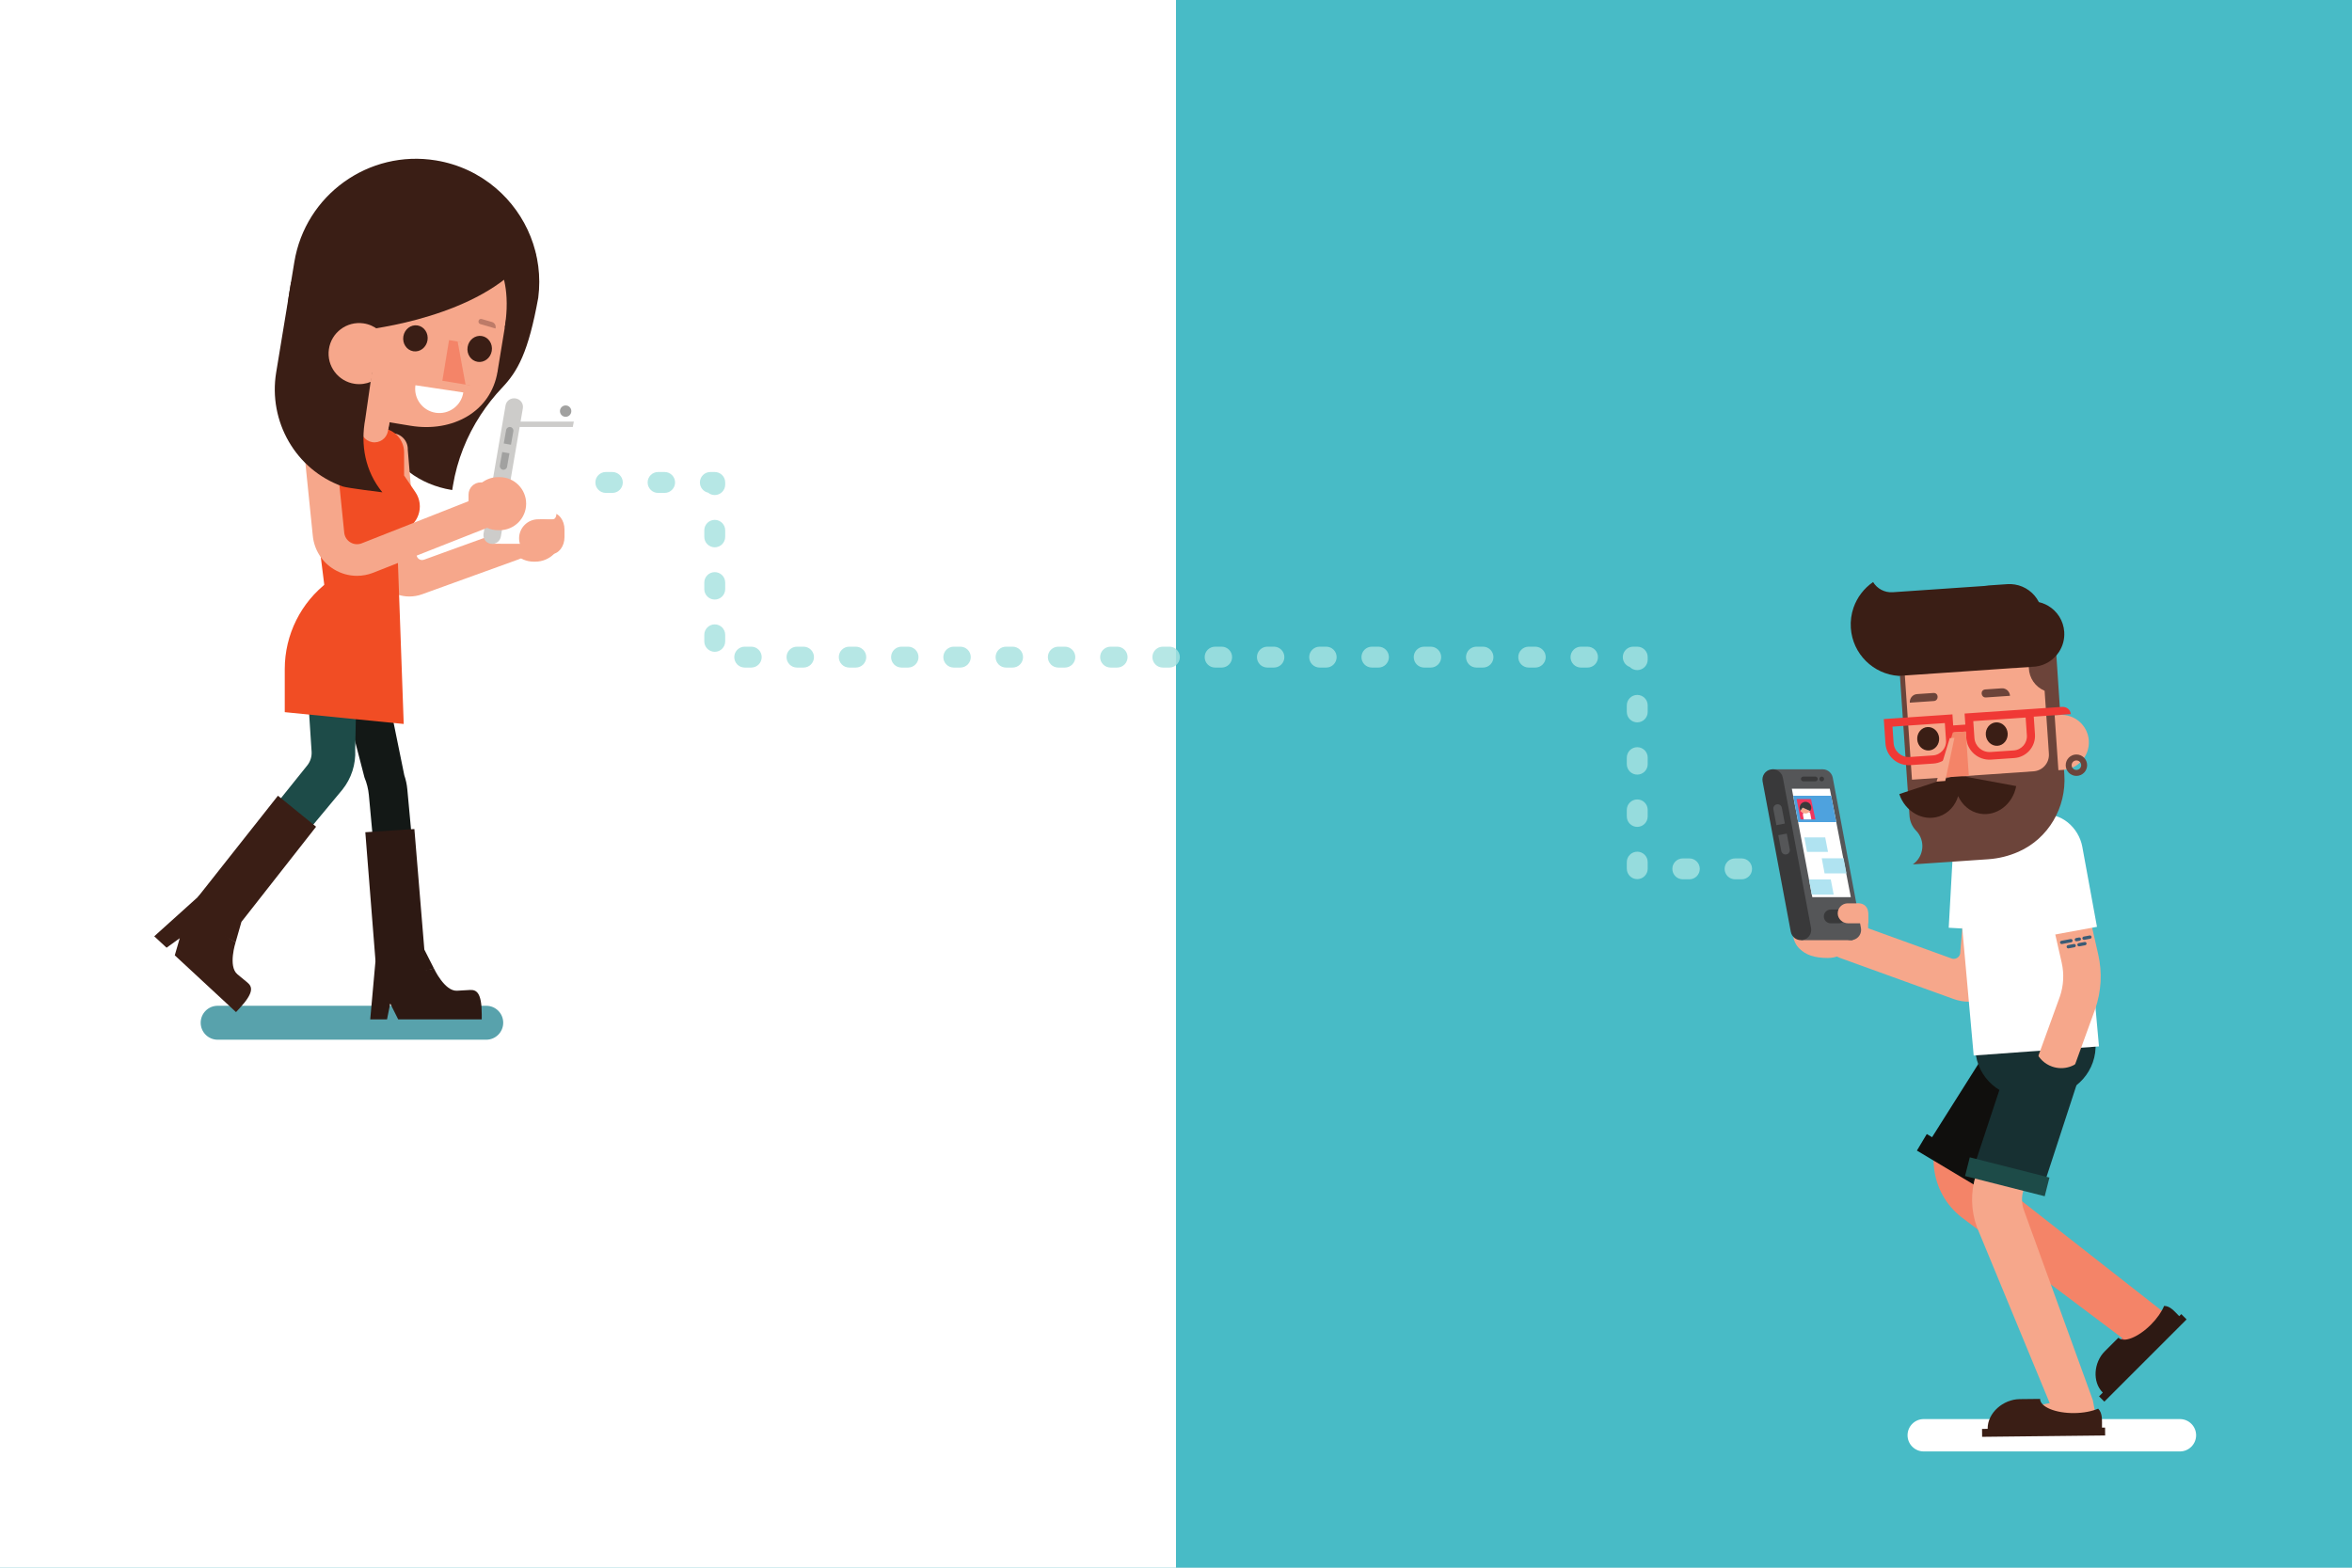
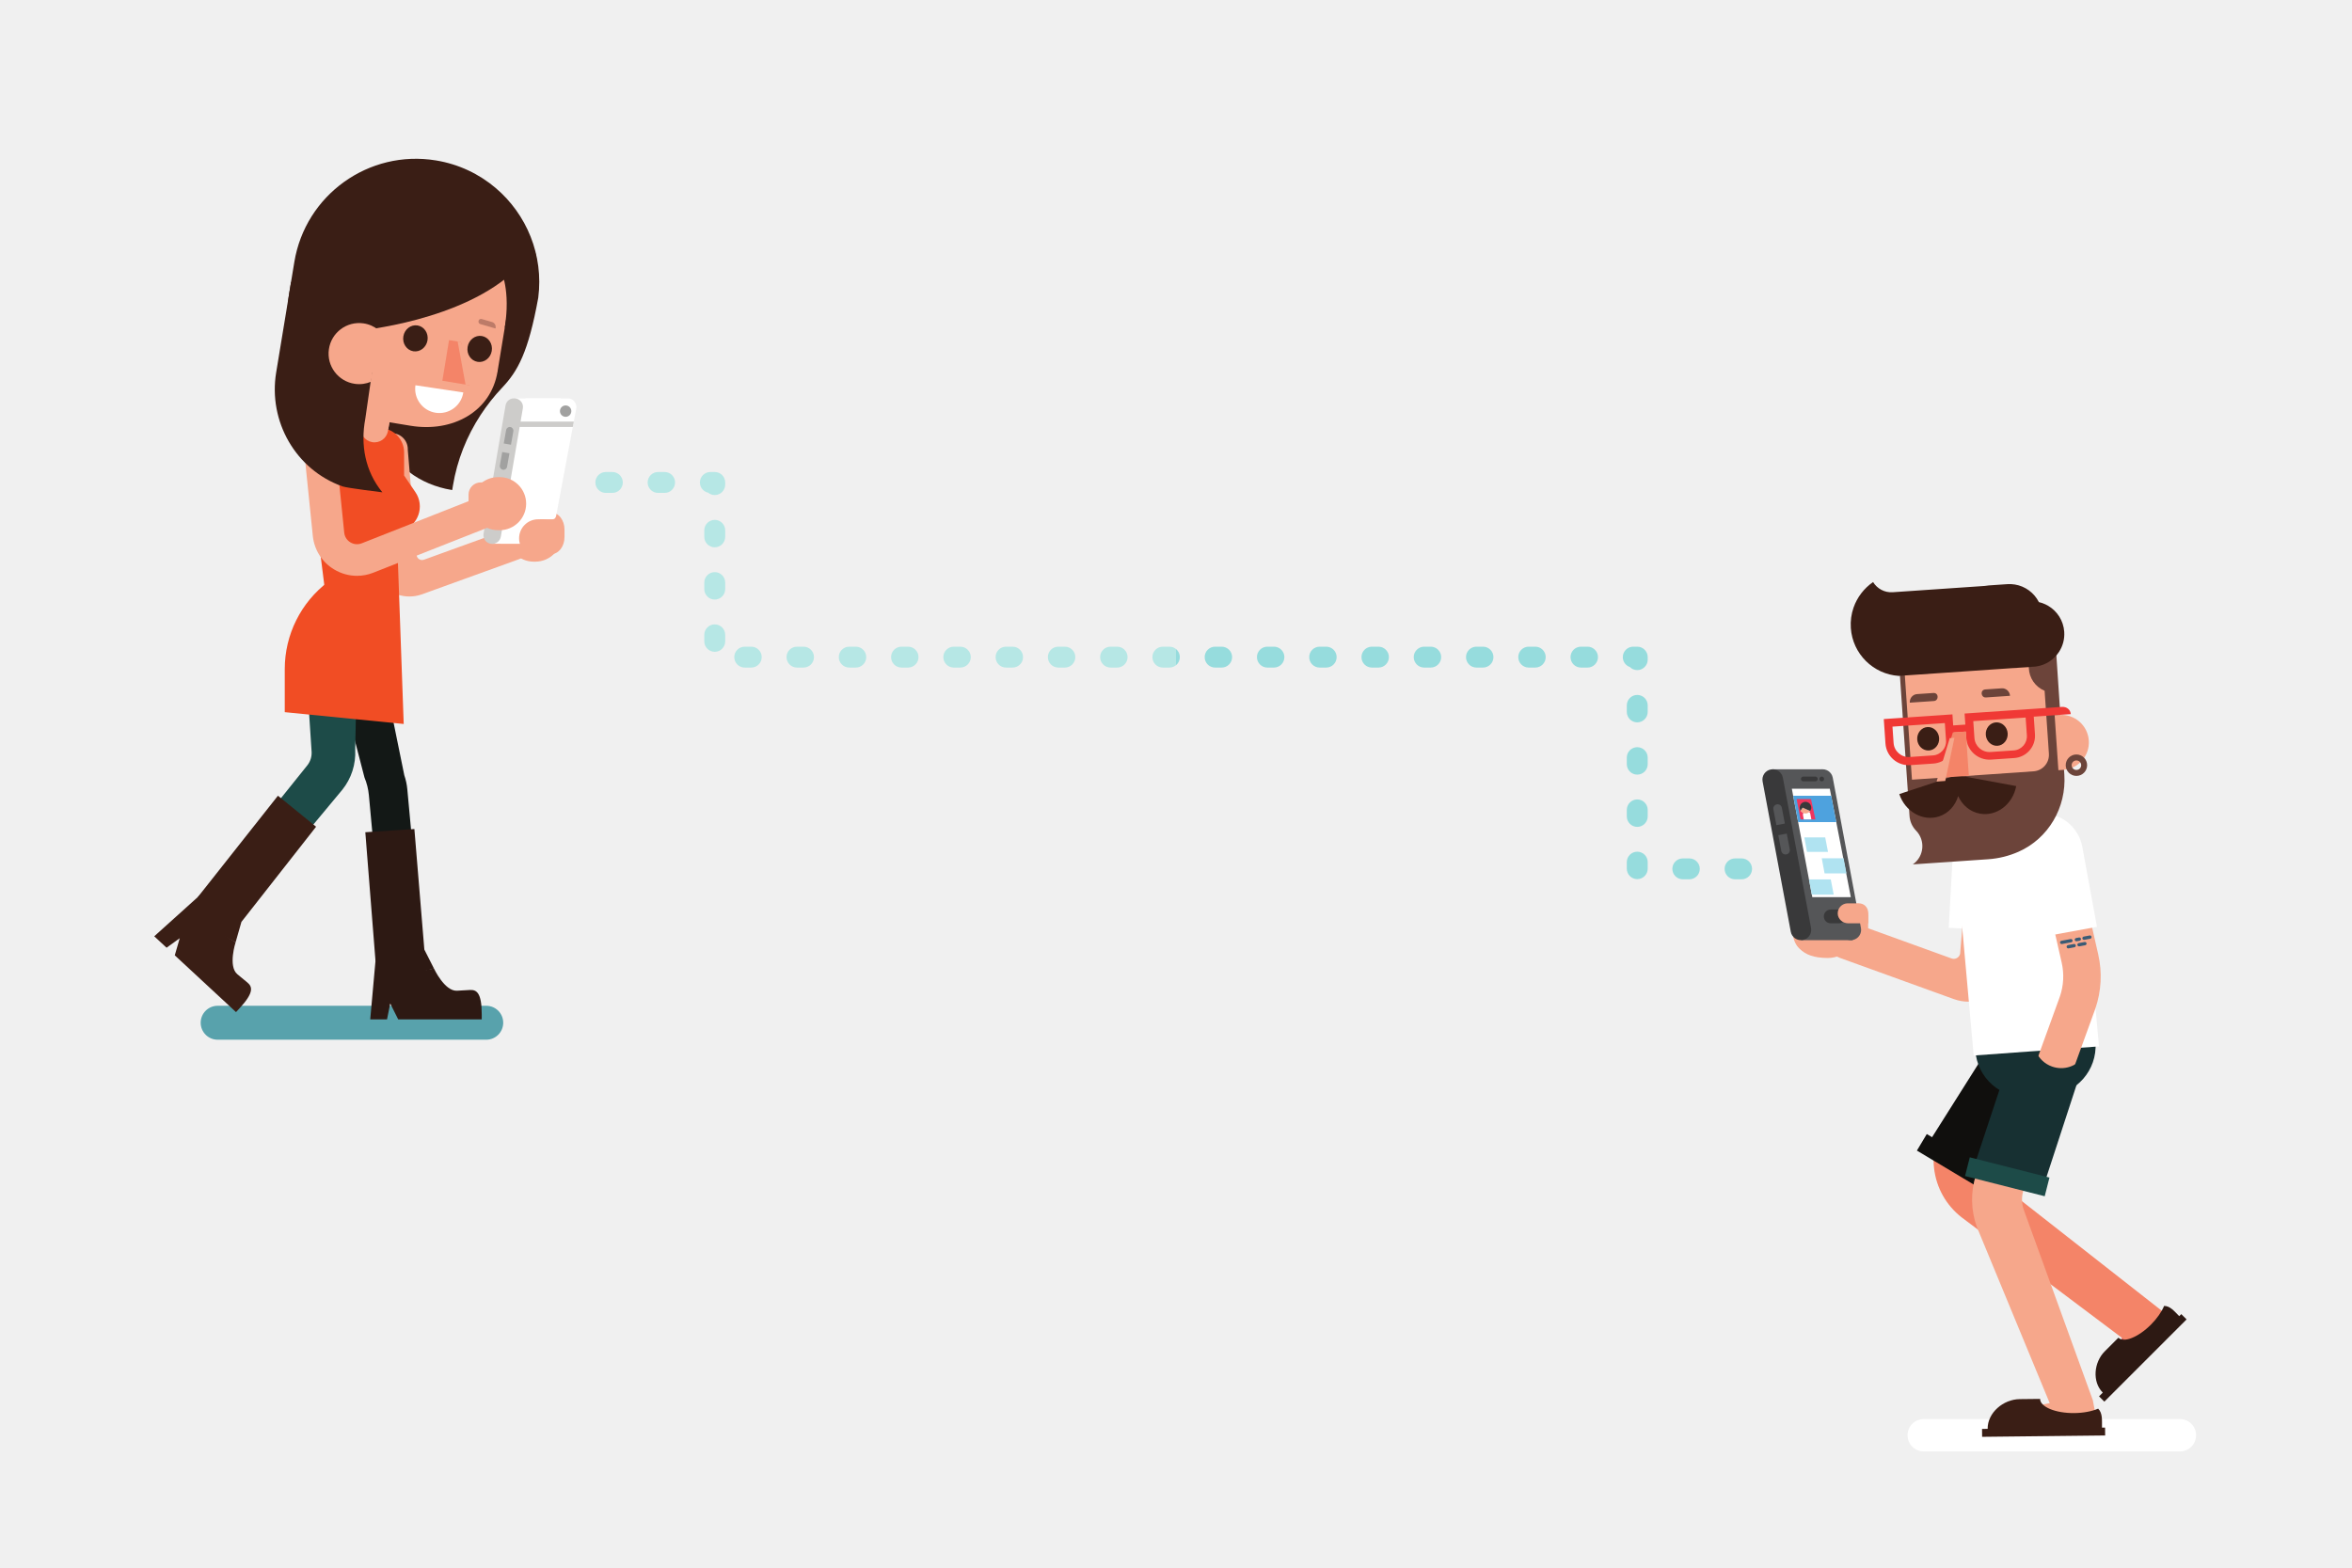
<svg xmlns="http://www.w3.org/2000/svg" viewBox="0 0 2400 1600" height="1600" width="2400" xml:space="preserve" id="svg2" version="1.1">
  <defs id="defs6" />
  <g transform="matrix(1.333333,0,0,-1.333333,0,1600)" id="g10">
    <g transform="scale(0.1)" id="g12">
      <g transform="scale(1.10429)" id="g14">
-         <path id="path16" style="fill:#48bbc6;fill-opacity:1;fill-rule:nonzero;stroke:none" d="M 16300,0 H 0 V 10866.7 H 16300 V 0" />
+         <path id="path16" style="fill:#none;fill-opacity:0;fill-rule:nonzero;stroke:none" d="M 16300,0 H 0 V 10866.7 H 16300 V 0" />
      </g>
-       <path id="path18" style="fill:#ffffff;fill-opacity:1;fill-rule:nonzero;stroke:none" d="M 0,0 H 9000 V 12000 H 0 Z" />
+       <path id="path18" style="fill:none;fill-opacity:1;fill-rule:nonzero;stroke:none" d="M 0,0 H 9000 V 12000 H 0 Z" />
      <path id="path20" style="fill:#96dcdd;fill-opacity:1;fill-rule:nonzero;stroke:none" d="m 13328.6,5269.23 h -50 c -44.2,0 -80,35.82 -80,80 0,44.18 35.8,80 80,80 h 50 c 44.2,0 80,-35.82 80,-80 0,-44.18 -35.8,-80 -80,-80 m -400,0 h -50 c -44.2,0 -80,35.82 -80,80 0,44.18 35.8,80 80,80 h 50 c 44.2,0 80,-35.82 80,-80 0,-44.18 -35.8,-80 -80,-80 m -398.6,1.37 c -44.2,0 -80,35.83 -80,80.01 v 50 c 0,44.17 35.8,80 80,80 44.2,0 80,-35.83 80,-80 v -50 c 0,-44.18 -35.8,-80.01 -80,-80.01 m 0,400.01 c -44.2,0 -80,35.82 -80,79.99 v 50 c 0,44.19 35.8,80.01 80,80.01 44.2,0 80,-35.82 80,-80.01 v -50 c 0,-44.17 -35.8,-79.99 -80,-79.99 m 0,400 c -44.2,0 -80,35.81 -80,80 v 50 c 0,44.18 35.8,79.99 80,79.99 44.2,0 80,-35.81 80,-79.99 v -50 c 0,-44.19 -35.8,-80 -80,-80 m 0,399.99 c -44.2,0 -80,35.82 -80,80.01 v 50 c 0,44.18 35.8,80 80,80 44.2,0 80,-35.82 80,-80 v -50 c 0,-44.19 -35.8,-80.01 -80,-80.01 m 0,400.01 c -22.3,0 -42.5,9.12 -57,23.84 -31.2,10.9 -53.6,40.6 -53.6,75.55 0,44.19 35.8,80 80,80 h 30.6 c 44.2,0 80,-35.81 80,-80 v -19.4 c 0,-44.18 -35.8,-79.99 -80,-79.99 m -380.6,19.39 h -50 c -44.2,0 -80,35.82 -80,80 0,44.19 35.8,80 80,80 h 50 c 44.2,0 80,-35.81 80,-80 0,-44.18 -35.8,-80 -80,-80 m -400,0 h -50 c -44.2,0 -80,35.82 -80,80 0,44.19 35.8,80 80,80 h 50 c 44.2,0 80,-35.81 80,-80 0,-44.18 -35.8,-80 -80,-80 m -400,0 h -50 c -44.2,0 -80,35.82 -80,80 0,44.19 35.8,80 80,80 h 50 c 44.2,0 80,-35.81 80,-80 0,-44.18 -35.8,-80 -80,-80 m -400,0 h -50 c -44.2,0 -80,35.82 -80,80 0,44.19 35.8,80 80,80 h 50 c 44.2,0 80,-35.81 80,-80 0,-44.18 -35.8,-80 -80,-80 m -400,0 h -50 c -44.2,0 -80,35.82 -80,80 0,44.19 35.8,80 80,80 h 50 c 44.2,0 80,-35.81 80,-80 0,-44.18 -35.8,-80 -80,-80 m -400,0 h -50 c -44.2,0 -80,35.82 -80,80 0,44.19 35.8,80 80,80 h 50 c 44.2,0 80,-35.81 80,-80 0,-44.18 -35.8,-80 -80,-80 m -400.01,0 h -50 c -44.18,0 -79.99,35.82 -79.99,80 0,44.19 35.81,80 79.99,80 h 50 c 44.18,0 80,-35.81 80,-80 0,-44.18 -35.82,-80 -80,-80 m -400,0 h -50 c -44.17,0 -80,35.82 -80,80 0,44.19 35.83,80 80,80 h 50 c 44.18,0 80.01,-35.81 80.01,-80 0,-44.18 -35.83,-80 -80.01,-80 M 9000,6908.04 v 123.92 c 17.94,-14.67 29.39,-36.97 29.39,-61.96 0,-24.99 -11.45,-47.29 -29.39,-61.96" />
      <path id="path22" style="fill:#b6e7e5;fill-opacity:1;fill-rule:nonzero;stroke:none" d="m 8949.4,6890 h -50 c -44.19,0 -80.01,35.82 -80.01,80 0,44.19 35.82,80 80.01,80 h 50 c 19.19,0 36.81,-6.76 50.6,-18.04 v -123.92 c -13.79,-11.27 -31.41,-18.04 -50.6,-18.04 m -400.01,0 h -50 c -44.18,0 -79.99,35.82 -79.99,80 0,44.19 35.81,80 79.99,80 h 50 c 44.19,0 80,-35.81 80,-80 0,-44.18 -35.81,-80 -80,-80 m -400,0 h -50 c -44.18,0 -79.99,35.82 -79.99,80 0,44.19 35.81,80 79.99,80 h 50 c 44.19,0 80.01,-35.81 80.01,-80 0,-44.18 -35.82,-80 -80.01,-80 m -399.99,0 h -50 c -44.19,0 -80.01,35.82 -80.01,80 0,44.19 35.82,80 80.01,80 h 50 c 44.18,0 80,-35.81 80,-80 0,-44.18 -35.82,-80 -80,-80 m -400,0 h -50 c -44.19,0 -80,35.82 -80,80 0,44.19 35.81,80 80,80 h 50 c 44.18,0 79.99,-35.81 79.99,-80 0,-44.18 -35.81,-80 -79.99,-80 m -400.01,0 h -50 c -44.18,0 -79.99,35.82 -79.99,80 0,44.19 35.81,80 79.99,80 h 50 c 44.19,0 80.01,-35.81 80.01,-80 0,-44.18 -35.82,-80 -80.01,-80 m -400,0 h -49.99 c -44.19,0 -80.01,35.82 -80.01,80 0,44.19 35.82,80 80.01,80 h 49.99 c 44.19,0 80.01,-35.81 80.01,-80 0,-44.18 -35.82,-80 -80.01,-80 m -399.99,0 h -50 c -44.19,0 -80,35.82 -80,80 0,44.19 35.81,80 80,80 h 50 c 44.18,0 79.99,-35.81 79.99,-80 0,-44.18 -35.81,-80 -79.99,-80 m -400.01,0 h -50 c -44.18,0 -79.99,35.82 -79.99,80 0,44.19 35.81,80 79.99,80 h 50 c 44.19,0 80,-35.81 80,-80 0,-44.18 -35.81,-80 -80,-80 M 5470,7010.6 c -44.19,0 -80,35.82 -80,80 v 50 c 0,44.19 35.81,80.01 80,80.01 44.18,0 80,-35.82 80,-80.01 v -50 c 0,-44.18 -35.82,-80 -80,-80 m 0,400.01 c -44.19,0 -80,35.81 -80,79.99 v 50 c 0,44.19 35.81,80 80,80 44.18,0 80,-35.81 80,-80 v -50 c 0,-44.18 -35.82,-79.99 -80,-79.99 m 0,399.99 c -44.19,0 -80,35.82 -80,80.01 v 50 c 0,44.18 35.81,79.99 80,79.99 44.18,0 80,-35.81 80,-79.99 v -50 c 0,-44.19 -35.82,-80.01 -80,-80.01 m 0,400 c -19.31,0 -37.03,6.85 -50.85,18.24 -35.9,7.88 -62.78,39.87 -62.78,78.14 0,44.19 35.82,80 80.01,80 H 5470 c 44.18,0 80,-35.81 80,-80 v -16.38 c 0,-44.18 -35.82,-80 -80,-80 m -383.62,16.38 h -50 c -44.19,0 -80,35.82 -80,80 0,44.19 35.81,80 80,80 h 50 c 44.18,0 80,-35.81 80,-80 0,-44.18 -35.82,-80 -80,-80 m -400,0 h -50.01 c -44.18,0 -79.99,35.82 -79.99,80 0,44.19 35.81,80 79.99,80 h 50.01 c 44.18,0 80,-35.81 80,-80 0,-44.18 -35.82,-80 -80,-80" />
      <g transform="scale(1.0311)" id="g24">
        <path id="path26" style="fill:#ffffff;fill-opacity:1;fill-rule:nonzero;stroke:none" d="m 16300,983.126 c 0,-66.336 -53.8,-120.162 -120.2,-120.162 h -1901.3 c -66.4,0 -120.2,53.826 -120.2,120.162 0,66.434 53.8,120.164 120.2,120.164 h 1901.3 c 66.4,0 120.2,-53.73 120.2,-120.164" />
      </g>
      <path id="path28" style="fill:#ffffff;fill-opacity:1;fill-rule:nonzero;stroke:none" d="m 15232.3,5774.99 c -148.6,8.27 -275.7,-105.46 -284,-254.03 l -34.6,-622.5 538,-29.93 34.6,622.5 c 8.3,148.57 -105.5,275.7 -254,283.96" />
      <path id="path30" style="fill:#f6a78b;fill-opacity:1;fill-rule:nonzero;stroke:none" d="m 15066.5,4332.49 c -38.5,0 -77.3,6.64 -114.6,20.14 L 14082,4667.4 c -74.4,26.94 -112.9,109.13 -86,183.57 26.9,74.45 109.1,112.98 183.6,86.02 l 755.7,-273.57 c 21.6,-7.81 38.3,0.75 46.3,6.59 7.9,5.82 21.2,19.03 20.4,42.05 l 78.9,940.14 c -2.8,79.11 59,145.56 138.1,148.4 79.1,3 145.6,-58.98 148.4,-138.11 l 35.3,-981.34 c 4,-111.91 -47.6,-218.1 -138.1,-284.05 -58.4,-42.58 -127.9,-64.6 -198.1,-64.61" />
      <g transform="scale(1.02058)" id="g32">
        <path id="path34" style="fill:#ce5c5a;fill-opacity:1;fill-rule:nonzero;stroke:none" d="m 16161.8,1929.68 -224.6,-154.52 -117.1,-248.19 35.2,-124.05 444.7,393.31 -138.2,133.45" />
      </g>
      <path id="path36" style="fill:#f6a78b;fill-opacity:1;fill-rule:nonzero;stroke:none" d="m 15710.9,1264.6 -205.4,-40.9 -31.1,-125 h 468.3 v 149.2 l -231.8,16.7" />
      <g transform="scale(1.01653)" id="g38">
        <path id="path40" style="fill:#f48468;fill-opacity:1;fill-rule:nonzero;stroke:none" d="m 16088.5,1645.59 -1321,993.15 c -116,91.03 -189.5,221.87 -206.6,368.43 -17.3,146.56 24,290.83 115.9,406.23 l 446.6,560.43 294.1,-234.35 -446.6,-560.41 c -29,-36.4 -42,-81.92 -36.6,-128.15 5.4,-46.24 28.6,-87.51 65.2,-116.23 L 16300,1915.33 16088.5,1645.59" />
      </g>
      <g transform="scale(1.02663)" id="g42">
        <path id="path44" style="fill:#2d1913;fill-opacity:1;fill-rule:nonzero;stroke:none" d="m 16245.3,1875.37 c -36.5,36.33 -66.7,75.82 -112.8,76.61 -17.9,-43.49 -52,-93.37 -98.2,-139.73 -93.9,-93.9 -202.5,-137.54 -242.6,-97.51 l -101.8,-101.79 c -80.9,-80.94 -95.4,-226.66 -14.6,-307.51 l -27.9,-27.95 39.4,-39.45 613.2,613.17 -39.4,39.45 -15.3,-15.29" />
      </g>
      <path id="path46" style="fill:#100f0d;fill-opacity:1;fill-rule:nonzero;stroke:none" d="m 15695.7,3700.81 -521.3,209.14 -388.1,-614.67 -40.4,24.16 -75.7,-126.66 539.9,-322.76 75.7,126.67 -35.3,21.07 445.2,683.05" />
      <path id="path48" style="fill:#f6a78b;fill-opacity:1;fill-rule:nonzero;stroke:none" d="m 16037,1175.6 -20.6,107.1 -527.9,1455.49 c -17.5,48.02 -18.5,101.27 -3,149.95 l 273.9,859.39 -364.2,116.08 -273.9,-859.39 c -41,-128.67 -38.2,-269.44 7.8,-396.39 l 592.1,-1432.23 h 315.8" />
      <path id="path50" style="fill:#173032;fill-opacity:1;fill-rule:nonzero;stroke:none" d="m 15385.4,3909.95 -300.2,-906.64 537.3,-133.29 278.2,852.18 -515.3,187.75" />
      <path id="path52" style="fill:#1d4b48;fill-opacity:1;fill-rule:nonzero;stroke:none" d="m 15648.3,2843.2 -609.7,154.86 36.3,143.03 609.7,-154.86 -36.3,-143.03" />
      <path id="path54" style="fill:#173032;fill-opacity:1;fill-rule:nonzero;stroke:none" d="m 16037.1,4019.3 c 13.7,-211.25 -146.5,-393.54 -357.8,-407.16 l -154.7,-9.98 c -211.2,-13.62 -393.5,146.59 -407.2,357.83 -13.6,211.25 146.6,393.54 357.9,407.16 l 154.7,9.98 c 211.2,13.62 393.5,-146.59 407.1,-357.83" />
      <path id="path56" style="fill:#ffffff;fill-opacity:1;fill-rule:nonzero;stroke:none" d="m 15428,5788.2 c -264.8,-19.26 -463.8,-249.51 -444.6,-514.29 l 121.4,-1353.49 958.8,69.72 -121.3,1353.5 c -19.3,264.77 -249.5,463.81 -514.3,444.56" />
      <path id="path58" style="fill:#f6a78b;fill-opacity:1;fill-rule:nonzero;stroke:none" d="m 13957.3,4864.96 c 0,-84.44 -52.9,-152.9 -118.2,-152.9 -65.4,0 -118.3,68.46 -118.3,152.9 v 67.43 c 0,84.45 52.9,152.9 118.3,152.9 65.3,0 118.2,-68.45 118.2,-152.9 v -67.43" />
      <path id="path60" style="fill:#f6a78b;fill-opacity:1;fill-rule:nonzero;stroke:none" d="m 15568.2,3304.74 c -10.8,1.01 -21.7,3.27 -32.4,6.87 -75.1,25.23 -115.4,106.51 -90.2,181.55 l 319,879.11 c 28.5,83.62 33.2,172.73 13.8,258.29 l -184,809.05 c -17.6,77.19 30.8,154.01 108,171.56 77.1,17.54 154,-30.79 171.5,-107.99 l 184,-809.05 c 31.3,-137.37 23.7,-280.45 -21.7,-413.77 l -318.9,-878.53 c -21.6,-64.31 -84.4,-103.18 -149.1,-97.09" />
      <path id="path62" style="fill:#ffffff;fill-opacity:1;fill-rule:nonzero;stroke:none" d="m 15624.7,5760.24 c -146.3,-26.81 -245.6,-192.22 -218.8,-338.58 l 112.4,-613.26 530,97.1 -112.4,613.26 c -26.8,146.35 -164.8,268.29 -311.2,241.48" />
      <path id="path64" style="fill:#f6a78b;fill-opacity:1;fill-rule:nonzero;stroke:none" d="m 14980.3,5970.66 -195.9,-230.61 427.3,29.21 z" />
      <path id="path66" style="fill:#f6a78b;fill-opacity:1;fill-rule:nonzero;stroke:none" d="m 15712.9,7034.72 -1163.4,-79.53 7.5,-109.47 57.8,-845.26 147.6,10.09 1015.8,69.44 -65.3,954.73" />
      <path id="path68" style="fill:#3a1e15;fill-opacity:1;fill-rule:nonzero;stroke:none" d="m 14840.3,6350.81 c 3.4,-49.47 -31.4,-92.13 -77.7,-95.3 -46.2,-3.16 -86.5,34.38 -89.9,83.84 -3.3,49.47 31.4,92.13 77.7,95.3 46.3,3.16 86.5,-34.38 89.9,-83.84" />
      <path id="path70" style="fill:#3a1e15;fill-opacity:1;fill-rule:nonzero;stroke:none" d="m 15364.9,6386.67 c 3.4,-49.47 -31.4,-92.13 -77.6,-95.29 -46.3,-3.17 -86.6,34.37 -89.9,83.84 -3.4,49.46 31.3,92.13 77.6,95.29 46.3,3.16 86.5,-34.37 89.9,-83.84" />
      <path id="path72" style="fill:#6c443a;fill-opacity:1;fill-rule:nonzero;stroke:none" d="m 14794.8,6695.41 -123.9,-8.47 c -32.7,-2.24 -57.3,-31.59 -55,-65.55 l 184.2,12.59 c 38.3,2.62 38.4,60.58 0.1,61.54 -1.8,0.05 -3.6,0.01 -5.4,-0.11" />
      <path id="path74" style="fill:#6c443a;fill-opacity:1;fill-rule:nonzero;stroke:none" d="m 15319.4,6731.27 -123.9,-8.47 c -1.8,-0.12 -3.6,-0.33 -5.3,-0.62 -37.9,-6.17 -29.8,-63.57 8.4,-60.95 l 184.3,12.59 c -2.4,33.97 -30.8,59.69 -63.5,57.45" />
      <path id="path76" style="fill:#6c443a;fill-opacity:1;fill-rule:nonzero;stroke:none" d="m 15526.4,6894.31 c 0.4,0.26 0.4,-2.69 0.5,-7.83 2.5,-76.17 49.2,-143.95 119.4,-173.43 l 1.2,-0.51 28,-409 4.8,-73.45 c 4.6,-69.62 -48.2,-129.8 -117.8,-134.27 h -0.1 l -546.6,-37.69 c -1,6.25 -62,-4.24 -62,-4.24 l -321.4,-21.98 -63.2,924.62 -37.5,-2.56 0.2,-3.7 27.7,-405.41 4.3,-62.26 16.1,-236.35 4.4,-63.56 12.7,-186.58 16,-233.93 0.6,-8.14 c 2.8,-41.72 20.3,-81.12 49.2,-111.3 l 1.8,-1.91 c 71.8,-74.88 60.4,-196.03 -24.1,-256.22 l -1.6,-1.15 c 0,0 264,17.77 444.6,30.34 l 2,0.19 130,8.88 c 81.7,5.59 160.1,25.44 232.4,57.46 229.4,101.56 367.2,339.86 350.5,590.21 l -64.5,965.62 -207.6,-141.85" />
      <path id="path78" style="fill:#3a1e15;fill-opacity:1;fill-rule:nonzero;stroke:none" d="m 14983.8,6065.36 c -0.4,1.38 -8.9,1.64 -8.9,1.64 0,0 -8.3,-1.4 -8.5,-2.83 l -430.9,-142.42 c 44.7,-135.29 181,-211.88 304.5,-171.08 72.6,24 124.5,83.29 145.9,155.58 31.1,-68.7 90.6,-120.37 165.8,-134.27 127.9,-23.62 252.5,70.82 278.4,210.93 l -446.3,82.45" />
      <path id="path80" style="fill:#3a1e15;fill-opacity:1;fill-rule:nonzero;stroke:none" d="m 15421.7,6886.57 142.8,9.77 c 5.5,0.37 10.9,0.97 16.2,1.68 l -175.3,-11.98 c 5.4,0.02 10.8,0.16 16.3,0.53" />
      <path id="path82" style="fill:#3a1e15;fill-opacity:1;fill-rule:nonzero;stroke:none" d="m 15674.8,7362.8 c -6.9,4.05 -13.9,7.77 -21.2,11.15 -15.9,7.44 -32.6,13.26 -50,17.25 -35.8,70.86 -103.9,121.71 -183.8,134.65 -18.6,3.02 -37.8,4.05 -57.4,2.71 l -14.1,-0.97 -128.8,-8.8 c -10.1,-0.69 -20,-2.04 -29.7,-3.88 l -366.1,-25.03 -92.6,-6.32 -16.1,-1.1 -229.8,-15.72 c -62.8,-4.29 -119.7,27.63 -150.3,77.89 -69,-47.42 -121.8,-115.9 -149.6,-195.63 -16.9,-48.7 -24.5,-101.54 -20.8,-156.24 13.6,-199.08 172.7,-353.42 366.4,-366.5 4,-1.73 7.3,2.44 11.4,0.78 l 132.6,9.06 730.5,49.94 175.3,11.98 c 75,9.97 138.6,52.55 177.3,112.29 28.5,43.96 43.6,97.16 39.7,153.45 -5.8,85.73 -54.1,158.43 -122.9,199.04" />
      <path id="path84" style="fill:#f03935;fill-opacity:1;fill-rule:nonzero;stroke:none" d="m 15511.8,6370.91 c 4,-59.38 -41,-110.99 -100.4,-115.05 l -177.6,-12.14 c -63.7,-4.36 -119,43.9 -123.4,107.57 l -3.6,53.05 -3.7,53.44 -1.5,22.33 400.8,27.4 z m -626.2,71.99 3.6,-53.43 3.9,-56.81 c 4.1,-59.38 -40.9,-110.99 -100.3,-115.05 l -177.7,-12.15 c -63.6,-4.35 -119,43.91 -123.3,107.58 l -8.6,124.8 400.8,27.4 z m 674.8,131.13 -61.8,-4.23 -463.5,-31.68 5.8,-84.6 -93.1,-6.36 -5.7,84.6 -462.4,-31.61 -63,-4.31 3.4,-49.46 9.4,-137.6 c 6.7,-98.16 91.7,-172.29 189.9,-165.58 l 177.6,12.14 c 93.9,6.42 164.8,87.71 158.4,181.58 l -3.9,56.8 93,6.36 3.4,-49.02 c 6.7,-98.16 91.7,-172.3 189.9,-165.59 l 177.6,12.15 c 93.9,6.42 164.8,87.71 158.3,181.57 l -9.2,135.15 283.3,19.37 c -2.4,35.59 -32.7,57.73 -68.3,55.3 l -219.1,-14.98" />
      <path id="path86" style="fill:#f48468;fill-opacity:1;fill-rule:nonzero;stroke:none" d="m 14945.2,6393.3 -105.3,-347.2 c 13.4,0.92 227.8,15.57 227.8,15.57 l -23.2,338.41 -99.3,-6.78" />
      <path id="path88" style="fill:#f6a78b;fill-opacity:1;fill-rule:nonzero;stroke:none" d="m 15761.2,6527.43 -36.9,-2.53 28.7,-420.47 36.9,2.53 c 116.2,7.94 203.9,108.49 195.9,224.6 -7.9,116.12 -108.5,203.8 -224.6,195.87" />
      <path id="path90" style="fill:#f6a78b;fill-opacity:1;fill-rule:nonzero;stroke:none" d="m 14226.3,4905.96 c 0,-131.94 -106.9,-238.91 -238.9,-238.91 -211.4,0 -266.6,106.97 -266.6,238.91 0,131.95 134.7,238.91 266.6,238.91 132,0 238.9,-106.96 238.9,-238.91" />
      <path id="path92" style="fill:#f6a78b;fill-opacity:1;fill-rule:nonzero;stroke:none" d="m 14297,4822.75 c 0,-38.7 -31.4,-70.08 -70.1,-70.08 -38.7,0 -70.1,31.38 -70.1,70.08 v 192.46 c 0,38.71 31.4,70.08 70.1,70.08 38.7,0 70.1,-31.37 70.1,-70.08 v -192.46" />
      <path id="path94" style="fill:#173032;fill-opacity:1;fill-rule:nonzero;stroke:none" d="m 15704,3836.11 c -55.8,19.88 -98,60.84 -120.9,110.72 l -63.5,0.41 -186.2,-643.13 332.6,-163.02 280.1,770.8 c -53.4,-74.5 -151.4,-108.1 -242.1,-75.78" />
      <path id="path96" style="fill:#6c443a;fill-opacity:1;fill-rule:nonzero;stroke:none" d="m 15890.9,6179.26 c -20.1,0 -36.5,-16.36 -36.5,-36.48 0,-20.12 16.4,-36.48 36.5,-36.48 20.1,0 36.5,16.36 36.5,36.48 0,20.12 -16.4,36.48 -36.5,36.48 z m 0,-118.45 c -45.2,0 -81.9,36.77 -81.9,81.97 0,45.2 36.7,81.97 81.9,81.97 45.2,0 82,-36.77 82,-81.97 0,-45.2 -36.8,-81.97 -82,-81.97" />
      <path id="path98" style="fill:#3a5b75;fill-opacity:1;fill-rule:nonzero;stroke:none" d="m 15861.5,4801.87 c 1.2,-6.85 -3.3,-13.44 -10.1,-14.73 l -70.9,-13.31 c -6.8,-1.29 -13.4,3.22 -14.7,10.07 -1.3,6.85 3.2,13.44 10.1,14.73 l 70.8,13.31 c 6.9,1.29 13.5,-3.22 14.8,-10.07" />
      <path id="path100" style="fill:#3a5b75;fill-opacity:1;fill-rule:nonzero;stroke:none" d="m 15925.6,4813.92 c 1.3,-6.84 -3.2,-13.44 -10,-14.73 l -22.5,-4.21 c -6.8,-1.29 -13.4,3.22 -14.7,10.07 -1.3,6.85 3.2,13.44 10.1,14.73 l 22.4,4.21 c 6.8,1.29 13.4,-3.22 14.7,-10.07" />
      <path id="path102" style="fill:#3a5b75;fill-opacity:1;fill-rule:nonzero;stroke:none" d="m 16006.7,4829.16 c 1.3,-6.85 -3.2,-13.45 -10.1,-14.73 l -45.2,-8.51 c -6.9,-1.28 -13.5,3.22 -14.8,10.07 -1.2,6.85 3.3,13.45 10.1,14.73 l 45.3,8.51 c 6.8,1.28 13.4,-3.22 14.7,-10.07" />
      <path id="path104" style="fill:#3a5b75;fill-opacity:1;fill-rule:nonzero;stroke:none" d="m 15886.1,4763.85 c 1.3,-6.85 -3.2,-13.45 -10,-14.73 l -45.3,-8.51 c -6.9,-1.29 -13.5,3.22 -14.7,10.07 -1.3,6.85 3.2,13.44 10,14.73 l 45.3,8.51 c 6.8,1.28 13.4,-3.23 14.7,-10.07" />
      <path id="path106" style="fill:#3a5b75;fill-opacity:1;fill-rule:nonzero;stroke:none" d="m 15968.4,4779.3 c 1.3,-6.85 -3.2,-13.44 -10.1,-14.73 l -45.2,-8.5 c -6.9,-1.29 -13.5,3.22 -14.8,10.07 -1.3,6.85 3.2,13.44 10.1,14.73 l 45.3,8.5 c 6.8,1.29 13.4,-3.22 14.7,-10.07" />
      <path id="path108" style="fill:#f6a78b;fill-opacity:1;fill-rule:nonzero;stroke:none" d="m 14921.5,6349.68 -100.8,-332.2 66.5,4.55 70.2,330.11 -35.9,-2.46" />
      <path id="path110" style="fill:#555658;fill-opacity:1;fill-rule:nonzero;stroke:none" d="m 13945,6111.57 h -381.4 l 221.1,-1308.23 h 394.3 l -234,1308.23" />
      <path id="path112" style="fill:#555658;fill-opacity:1;fill-rule:nonzero;stroke:none" d="m 14241.9,4896.76 c 8.1,-42.81 -20.1,-84.03 -62.9,-92.06 -42.8,-8.03 -84,20.17 -92.1,62.98 l -215.8,1150.47 c -8,42.81 20.2,84.02 63,92.05 42.8,8.03 84,-20.17 92.1,-62.97 l 215.7,-1150.47" />
      <path id="path114" style="fill:#39393a;fill-opacity:1;fill-rule:nonzero;stroke:none" d="m 13860.1,4896.76 c 8,-42.81 -20.2,-84.03 -63,-92.06 -42.8,-8.03 -84,20.17 -92.1,62.98 l -215.7,1150.47 c -8.1,42.81 20.1,84.02 62.9,92.05 42.8,8.03 84.1,-20.17 92.1,-62.97 l 215.8,-1150.47" />
      <path id="path116" style="fill:#ffffff;fill-opacity:1;fill-rule:nonzero;stroke:none" d="m 14003.6,5962.38 h -290.5 l 156.7,-829.69 h 294.7 l -160.9,829.69" />
      <path id="path118" style="fill:#555658;fill-opacity:1;fill-rule:nonzero;stroke:none" d="m 13632.5,5486.07 c 3.4,-17.86 20.7,-29.59 38.5,-26.19 17.9,3.4 29.6,20.65 26.2,38.51 l -23,120.83 -64.7,-12.32 23,-120.83" />
      <path id="path120" style="fill:#555658;fill-opacity:1;fill-rule:nonzero;stroke:none" d="m 13636.6,5816.86 c -3.4,17.87 -20.7,29.6 -38.5,26.2 -17.9,-3.41 -29.6,-20.65 -26.2,-38.52 l 23,-120.82 64.7,12.31 -23,120.83" />
      <path id="path122" style="fill:#4ea2de;fill-opacity:1;fill-rule:nonzero;stroke:none" d="m 14053.1,5707.22 h -291.8 l -37.7,201.61 h 290.4 l 39.1,-201.61" />
      <path id="path124" style="fill:#b0e3f1;fill-opacity:1;fill-rule:nonzero;stroke:none" d="m 13989.9,5479.15 h -160.6 l -20.7,110.97 h 159.8 l 21.5,-110.97" />
      <path id="path126" style="fill:#b0e3f1;fill-opacity:1;fill-rule:nonzero;stroke:none" d="m 14131.3,5314.56 h -167.7 l -21.6,115.86 h 166.9 l 22.4,-115.86" />
      <path id="path128" style="fill:#b0e3f1;fill-opacity:1;fill-rule:nonzero;stroke:none" d="m 14033.4,5152.42 h -167.7 l -21.6,115.86 h 166.9 l 22.4,-115.86" />
      <path id="path130" style="fill:#f0365e;fill-opacity:1;fill-rule:nonzero;stroke:none" d="m 13893.4,5728.02 h -113.7 l -30.1,155.29 h 110.3 l 33.5,-155.29" />
      <path id="path132" style="fill:#ffffff;fill-opacity:1;fill-rule:nonzero;stroke:none" d="m 13861.6,5732.25 -7,37.7 c -1.2,6.74 -4.8,12.4 -9.7,16.51 9.8,9.19 14.9,22.97 12.3,37.17 -4.1,22.18 -25.4,36.85 -47.6,32.76 -22.1,-4.09 -36.8,-25.39 -32.7,-47.58 2.6,-14.2 12.3,-25.24 24.7,-30.33 -3,-5.58 -4.4,-12.14 -3.1,-18.89 l 5.8,-31.57 h 57.6 c 0,1.4 -0.1,2.81 -0.3,4.23" />
      <path id="path134" style="fill:#f6a78b;fill-opacity:1;fill-rule:nonzero;stroke:none" d="m 13779.8,5794.18 c 7.9,-12.53 21.7,-20.93 37.6,-20.93 14.9,0 28,7.4 36.1,18.65 l -57.7,25.88 -16,-23.6" />
      <path id="path136" style="fill:#39393a;fill-opacity:1;fill-rule:nonzero;stroke:none" d="m 13817.4,5862.3 c -24.6,0 -44.5,-19.94 -44.5,-44.52 0,-8.7 2.6,-16.75 6.9,-23.6 l 16,23.6 57.7,-25.88 c 5.3,7.3 8.4,16.19 8.4,25.88 0,24.58 -19.9,44.52 -44.5,44.52" />
      <path id="path138" style="fill:#3a1e15;fill-opacity:1;fill-rule:nonzero;stroke:none" d="m 16086.7,1072.2 c -0.6,55.9 5.9,109.5 -29.3,145.2 -46.9,-20.2 -111.2,-33.1 -182.3,-33.9 -144.2,-1.5 -261.6,47 -262.3,108.5 l -156.4,-1.7 c -124.2,-1.4 -246.2,-103.4 -244.8,-227.6 l -42.9,-0.5 0.6,-60.5 941.6,10.3 -0.7,60.5 -23.5,-0.3" />
      <path id="path140" style="fill:#39393a;fill-opacity:1;fill-rule:nonzero;stroke:none" d="m 14127.2,4985.13 c 0,-29.15 -23.7,-52.78 -52.8,-52.78 h -63.8 c -29.2,0 -52.8,23.63 -52.8,52.78 0,29.15 23.6,52.78 52.8,52.78 h 63.8 c 29.1,0 52.8,-23.63 52.8,-52.78" />
      <path id="path142" style="fill:#f6a78b;fill-opacity:1;fill-rule:nonzero;stroke:none" d="m 14140.7,5085.29 c -43.6,0 -78.7,-36.48 -76.4,-80.58 2.2,-41.35 39.3,-72.36 80.7,-72.36 h 153.2 v 58.69 c 0,52.05 -42.2,94.25 -94.3,94.25 h -63.2" />
      <path id="path144" style="fill:#39393a;fill-opacity:1;fill-rule:nonzero;stroke:none" d="m 13960,6037.44 c 0,-10.07 -8.1,-18.22 -18.2,-18.22 -10.1,0 -18.2,8.15 -18.2,18.22 0,10.06 8.1,18.22 18.2,18.22 10.1,0 18.2,-8.16 18.2,-18.22" />
      <path id="path146" style="fill:#39393a;fill-opacity:1;fill-rule:nonzero;stroke:none" d="m 13911.1,6037.48 c 0,-10.09 -8.2,-18.26 -18.3,-18.26 h -92 c -10,0 -18.2,8.17 -18.2,18.26 0,10.08 8.2,18.26 18.2,18.26 h 92 c 10.1,0 18.3,-8.18 18.3,-18.26" />
      <path id="path148" style="fill:#58a2ac;fill-opacity:1;fill-rule:nonzero;stroke:none" d="m 3851.17,4171.35 c 0,-71.74 -58.15,-129.9 -129.89,-129.9 H 1665.76 c -71.74,0 -129.9,58.16 -129.9,129.9 0,71.74 58.16,129.9 129.9,129.9 h 2055.52 c 71.74,0 129.89,-58.16 129.89,-129.9" />
      <path id="path150" style="fill:#f6a78b;fill-opacity:1;fill-rule:nonzero;stroke:none" d="m 3881.74,7903.8 c 0,-112.15 90.92,-203.07 203.07,-203.07 h 11.79 c 112.15,0 203.07,90.92 203.07,203.07 0,112.15 -90.92,203.07 -203.07,203.07 h -11.79 c -112.15,0 -203.07,-90.92 -203.07,-203.07" />
      <path id="path152" style="fill:#3a1e15;fill-opacity:1;fill-rule:nonzero;stroke:none" d="m 3336.72,10772 c 175.19,-28.8 331.07,-104.2 457.17,-211.4 235.89,-200.5 367.38,-512.2 325.47,-839.03 -75.78,-418.84 -157.27,-563.16 -275.56,-688.13 -61.38,-64.85 -116.65,-134.71 -165.06,-208.71 -106.81,-163.29 -180.22,-346.77 -212.22,-541.2 l -5.68,-34.56 -5.9,0.97 c -241.75,39.79 -451.41,191.13 -507.44,403.12 -504.08,93.01 -817.88,594.28 -734.28,1102.31 l 39.31,238.84 c 84.61,514.19 570.03,862.39 1084.19,777.79" />
      <path id="path154" style="fill:#f6a78b;fill-opacity:1;fill-rule:nonzero;stroke:none" d="m 3133.12,7434.07 c 32.8,0 65.79,5.65 97.55,17.14 l 740.4,267.92 c 63.36,22.93 96.14,92.88 73.21,156.25 -22.93,63.36 -92.87,96.16 -156.25,73.21 l -643.2,-232.85 c -18.39,-6.65 -32.6,0.64 -39.4,5.61 -6.8,4.95 -18.11,16.19 -17.41,35.79 l -67.18,800.2 c 2.42,67.35 -50.21,123.9 -117.55,126.32 -67.28,2.55 -123.89,-50.21 -126.31,-117.55 l -30.02,-835.28 c -3.42,-95.25 40.52,-185.63 117.55,-241.77 49.73,-36.24 108.85,-54.98 168.61,-54.99" />
      <path id="path156" style="fill:#f6a78b;fill-opacity:1;fill-rule:nonzero;stroke:none" d="m 4118.88,7888.98 c 0,-71.88 45.07,-130.15 100.66,-130.15 55.59,0 100.66,58.27 100.66,130.15 v 57.39 c 0,71.88 -45.07,130.14 -100.66,130.14 -55.59,0 -100.66,-58.26 -100.66,-130.14 v -57.39" />
      <path id="path158" style="fill:#f6a78b;fill-opacity:1;fill-rule:nonzero;stroke:none" d="m 3829.78,7853.05 c 0,-32.94 26.71,-59.65 59.65,-59.65 32.95,0 59.65,26.71 59.65,59.65 v 163.82 c 0,32.94 -26.7,59.64 -59.65,59.64 -32.94,0 -59.65,-26.7 -59.65,-59.64 v -163.82" />
      <path id="path160" style="fill:#ffffff;fill-opacity:1;fill-rule:nonzero;stroke:none" d="m 3714.27,7917.4 183.66,979.23 c 6.26,33.32 5.28,55.15 38.22,53.6 h 30.88 324.59 l -69.39,-410.28 -118.74,-702.06 h -335.62 l 0.21,1.13 -0.21,0.03 c -36.44,6.83 -60.43,41.91 -53.6,78.35" />
      <path id="path162" style="fill:#ffffff;fill-opacity:1;fill-rule:nonzero;stroke:none" d="m 4410.01,8871.88 -183.67,-979.23 c -6.25,-33.32 -36.13,-56.16 -69.06,-54.61 l -0.03,-0.15 h -324.59 l 188.13,1112.34 h 335.62 -0.21 0.21 c 36.43,-6.83 60.43,-41.91 53.6,-78.35" />
      <path id="path164" style="fill:#cdccca;fill-opacity:1;fill-rule:nonzero;stroke:none" d="m 3700.59,7915.01 c -6.27,-36.53 18.26,-71.24 54.8,-77.51 36.54,-6.27 71.25,18.27 77.52,54.81 l 168.48,981.96 c 6.27,36.53 -18.27,69.69 -54.81,75.96 -36.54,6.27 -71.24,-16.72 -77.51,-53.26 l -168.48,-981.96" />
      <path id="path166" style="fill:#a1a1a0;fill-opacity:1;fill-rule:nonzero;stroke:none" d="m 3880.57,8427.09 c -2.7,-15.24 -17.25,-25.41 -32.5,-22.71 -15.24,2.7 -25.41,17.25 -22.71,32.49 l 18.27,103.09 55.2,-9.78 -18.26,-103.09" />
      <path id="path168" style="fill:#a1a1a0;fill-opacity:1;fill-rule:nonzero;stroke:none" d="m 3873.51,8708.58 c 2.7,15.24 17.25,25.41 32.49,22.71 15.24,-2.71 25.41,-17.25 22.71,-32.5 l -18.26,-103.08 -55.21,9.78 18.27,103.09" />
      <path id="path170" style="fill:#f6a78b;fill-opacity:1;fill-rule:nonzero;stroke:none" d="m 3741.9,8307.45 c 43.23,0 78.01,-36.17 75.72,-79.9 -2.14,-41.01 -38.95,-71.76 -80.01,-71.76 h -151.87 v 58.2 c 0,51.62 41.85,93.46 93.47,93.46 h 62.69" />
      <path id="path172" style="fill:#f14d24;fill-opacity:1;fill-rule:nonzero;stroke:none" d="m 2561.08,8723.85 h 344.29 c 103.44,0 187.29,-83.86 187.29,-187.3 V 8359.9 l 86.52,-127.12 c 73.4,-107.84 22.24,-255.94 -102.08,-295.48 l -2.51,-0.8 -82.05,-542.53 h -494.62 l -124.14,990.68 v 151.9 c 0,103.44 83.85,187.3 187.3,187.3" />
      <path id="path174" style="fill:#f6a78b;fill-opacity:1;fill-rule:nonzero;stroke:none" d="m 2885.48,10229.4 1069.86,-176 -16.56,-100.7 -131.35,-798.09 -619.97,-17.58 -446.47,214.43 144.49,877.94" />
      <path id="path176" style="fill:#3a1e15;fill-opacity:1;fill-rule:nonzero;stroke:none" d="m 3578.65,9344.37 c -8.99,-54.58 25.12,-105.63 76.16,-114.03 51.05,-8.4 99.71,29.03 108.69,83.6 8.98,54.58 -25.12,105.63 -76.17,114.03 -51.04,8.4 -99.7,-29.03 -108.68,-83.6" />
      <path id="path178" style="fill:#3a1e15;fill-opacity:1;fill-rule:nonzero;stroke:none" d="m 3086.86,9425.3 c -8.98,-54.57 25.12,-105.63 76.16,-114.03 51.05,-8.4 99.71,29.03 108.69,83.61 8.98,54.57 -25.12,105.62 -76.16,114.02 -51.05,8.4 -99.71,-29.03 -108.69,-83.6" />
      <path id="path180" style="fill:#bd7b68;fill-opacity:1;fill-rule:nonzero;stroke:none" d="m 3791.97,9485.46 -115.71,33.7 c -22.47,6.55 -16.99,39.64 4.21,39.64 1.26,0 2.58,-0.11 3.95,-0.36 1.29,-0.23 2.58,-0.53 3.86,-0.91 l 77.75,-22.64 c 20.53,-5.98 32.14,-28.11 25.94,-49.43" />
      <path id="path182" style="fill:#bd7b68;fill-opacity:1;fill-rule:nonzero;stroke:none" d="m 3246.37,9647.92 c -0.86,0.01 -1.75,0.06 -2.66,0.16 l -119.73,13.73 c 2.36,20.56 19.26,35.78 38.76,35.78 1.42,0 2.86,-0.08 4.3,-0.25 l 80.45,-9.23 c 1.33,-0.15 2.63,-0.37 3.91,-0.66 23.31,-5.2 17.44,-39.53 -5.03,-39.53" />
      <path id="path184" style="fill:#f6a78b;fill-opacity:1;fill-rule:nonzero;stroke:none" d="m 2804.7,9080.45 -47.42,369.99 325.62,-53.58 -30.08,-182.75 755.58,-53.63 -0.97,-5.87 c -50.41,-306.33 -343.99,-466.48 -664.93,-413.66 l -163.13,26.85 -8.29,-55.84 -166.38,368.49" />
      <path id="path186" style="fill:#3a1e15;fill-opacity:1;fill-rule:nonzero;stroke:none" d="m 3004.66,10693.7 1097.73,-637.9 c 0,0 -331.11,-543.39 -1641.55,8.2 l 543.82,629.7" />
      <path id="path188" style="fill:#131816;fill-opacity:1;fill-rule:nonzero;stroke:none" d="m 2964.27,4386.8 295.79,27.36 -142.85,1544.14 c -3.41,36.78 -11.2,73.03 -23.21,107.96 l -209.85,1029.72 -331.87,-133.31 237.01,-913.69 c 18.06,-43.26 29.44,-89.01 33.76,-135.69 L 2964.27,4386.8" />
      <path id="path190" style="fill:#1d4b48;fill-opacity:1;fill-rule:nonzero;stroke:none" d="M 1565.83,4688.06 2619.68,5954.7 c 69.56,86.64 104.58,195.48 98.62,306.44 l 24.35,1172.93 -416.91,-286.01 59.06,-902.88 c 2.04,-37.84 -9.91,-74.95 -33.63,-104.5 L 1334.2,4874.03 1565.83,4688.06" />
      <path id="path192" style="fill:#f14d24;fill-opacity:1;fill-rule:nonzero;stroke:none" d="m 2515.46,7549.79 4.61,149.01 523.84,34.84 45.77,-1275.33 -910.41,90.39 v 330.1 c 0,262.68 123.22,510.15 332.83,668.46 l 3.36,2.53" />
      <path id="path194" style="fill:#2d1913;fill-opacity:1;fill-rule:nonzero;stroke:none" d="m 3321.1,4586.55 -283.68,-53.06 -89.8,240.82 h -62.35 l -51.94,-577.43 h 128.57 l 24.5,121.81 61.23,-121.81 h 639.16 v 38.63 c 0,169.4 -41.73,189.44 -91.25,186.58 l -97.77,-5.65 c -95.3,-5.51 -176.67,170.11 -176.67,170.11" />
      <path id="path196" style="fill:#2d1913;fill-opacity:1;fill-rule:nonzero;stroke:none" d="m 3171.32,5654.08 76.19,-922.49 73.59,-145.04 -288.56,-78.09 -158.89,136.64 -77.86,984.49 375.53,24.49" />
      <path id="path198" style="fill:#3a1e15;fill-opacity:1;fill-rule:nonzero;stroke:none" d="m 1803.09,4787.13 -244.1,153.98 97.9,237.65 -45.71,42.39 -430.71,-388.09 94.28,-87.43 100.78,72.67 -37.92,-130.95 468.67,-434.6 26.27,28.33 c 115.18,124.21 98.2,167.28 59.94,198.86 l -75.52,62.33 c -73.62,60.76 -13.88,244.86 -13.88,244.86" />
      <path id="path200" style="fill:#3a1e15;fill-opacity:1;fill-rule:nonzero;stroke:none" d="m 2419.12,5671.76 -571.37,-728.23 -44.66,-156.4 -264.7,138.95 -23.59,208.23 612.31,774.83 292.01,-237.38" />
      <path id="path202" style="fill:#f6a78b;fill-opacity:1;fill-rule:nonzero;stroke:none" d="m 2731.86,7592.28 c 42.14,0 84.52,7.94 125.25,24.01 l 863.68,340.52 c 62.12,24.48 92.62,94.69 68.13,156.8 -24.49,62.12 -94.69,92.62 -156.81,68.13 l -863.68,-340.52 c -28.91,-11.39 -60.71,-8.66 -87.26,7.49 -26.54,16.16 -43.57,43.16 -46.72,74.07 l -67.87,666.11 c -6.78,66.42 -66.12,114.79 -132.53,108.01 -66.43,-6.77 -114.78,-66.1 -108.02,-132.52 l 67.88,-666.11 c 10.88,-106.87 69.77,-200.22 161.53,-256.08 54.37,-33.1 115.14,-49.91 176.42,-49.91" />
      <path id="path204" style="fill:#f6a78b;fill-opacity:1;fill-rule:nonzero;stroke:none" d="m 3972.69,7879.34 c 0,-80.47 65.23,-145.7 145.7,-145.7 h 27.94 c 80.46,0 145.69,65.23 145.69,145.7 0,80.47 -65.23,145.7 -145.69,145.7 h -27.94 c -80.47,0 -145.7,-65.23 -145.7,-145.7" />
      <path id="path206" style="fill:#f6a78b;fill-opacity:1;fill-rule:nonzero;stroke:none" d="m 4229.14,8025.04 c 12.77,0 23.74,9.1 26.1,21.66 l 0.04,0.21 30.08,-97.49 -127.89,-31.75 -25.11,107.37 h 96.78" />
      <path id="path208" style="fill:#f6a78b;fill-opacity:1;fill-rule:nonzero;stroke:none" d="m 3608.76,8144.63 c 0,-112.15 90.92,-203.07 203.07,-203.07 h 11.79 c 112.16,0 203.07,90.92 203.07,203.07 0,112.15 -90.91,203.07 -203.07,203.07 h -11.79 c -112.15,0 -203.07,-90.92 -203.07,-203.07" />
      <path id="path210" style="fill:#a1a1a0;fill-opacity:1;fill-rule:nonzero;stroke:none" d="m 4285.36,8853.05 c 0,-24.05 19.5,-43.54 43.54,-43.54 24.05,0 43.54,19.49 43.54,43.54 0,24.04 -19.49,43.53 -43.54,43.53 -24.04,0 -43.54,-19.49 -43.54,-43.53" />
      <path id="path212" style="fill:#cdccca;fill-opacity:1;fill-rule:nonzero;stroke:none" d="m 3972.69,8731.72 h 411.03 l 7.69,41.01 h -418.72 v -41.01" />
      <path id="path214" style="fill:#f48468;fill-opacity:1;fill-rule:nonzero;stroke:none" d="m 3527.93,9381.68 66.94,-330.65 c -12.36,2.03 -209.46,34.47 -209.46,34.47 l 51.22,311.21 91.3,-15.03" />
      <path id="path216" style="fill:#f6a78b;fill-opacity:1;fill-rule:nonzero;stroke:none" d="m 3527.93,9381.68 97.28,-335.65 -62.38,10.27 -60.46,329.59 25.56,-4.21" />
      <path id="path218" style="fill:#3a1e15;fill-opacity:1;fill-rule:nonzero;stroke:none" d="m 2769.32,10214.7 -28.33,-745.95 c 0,0 804.61,71.25 1214.35,474.58 l -1186.02,271.37" />
      <path id="path220" style="fill:#f6a78b;fill-opacity:1;fill-rule:nonzero;stroke:none" d="m 2968.83,8699.69 c -10.42,-56.78 -64.9,-94.35 -121.67,-83.93 -56.78,10.43 -94.35,64.9 -83.93,121.68 l 59.9,326.24 c 10.42,56.77 64.9,94.35 121.67,83.92 56.78,-10.42 94.35,-64.89 83.93,-121.67 l -59.9,-326.24" />
      <path id="path222" style="fill:#3a1e15;fill-opacity:1;fill-rule:nonzero;stroke:none" d="m 2926.25,8231.62 c -132.83,162.48 -167.75,363.86 -130.9,560.92 l 51.43,356.8 -618.61,694.93 -114.58,-695.12 c -61.79,-374.78 149.45,-745.08 507.35,-872.3 35.28,-12.54 305.31,-45.23 305.31,-45.23" />
      <path id="path224" style="fill:#f6a78b;fill-opacity:1;fill-rule:nonzero;stroke:none" d="m 2781.01,9524.86 c -127.85,18.02 -246.1,-71.02 -264.11,-198.87 -18.02,-127.85 71.02,-246.1 198.87,-264.12 43.73,-6.16 86.33,0.21 124.19,16.37 l 55.88,396.57 c -31.92,25.99 -71.1,43.89 -114.83,50.05" />
      <path id="path226" style="fill:#ffffff;fill-opacity:1;fill-rule:nonzero;stroke:none" d="m 3179.4,9051.03 c -15.19,-101.12 54.47,-195.42 155.59,-210.61 101.13,-15.19 195.42,54.48 210.61,155.6 l -366.2,55.01" />
      <path id="path228" style="fill:#3a1e15;fill-opacity:1;fill-rule:nonzero;stroke:none" d="m 4026.69,9930 h -194.03 c 0,0 78,-148.15 29.22,-444.54 L 4026.69,9930" />
    </g>
  </g>
</svg>
